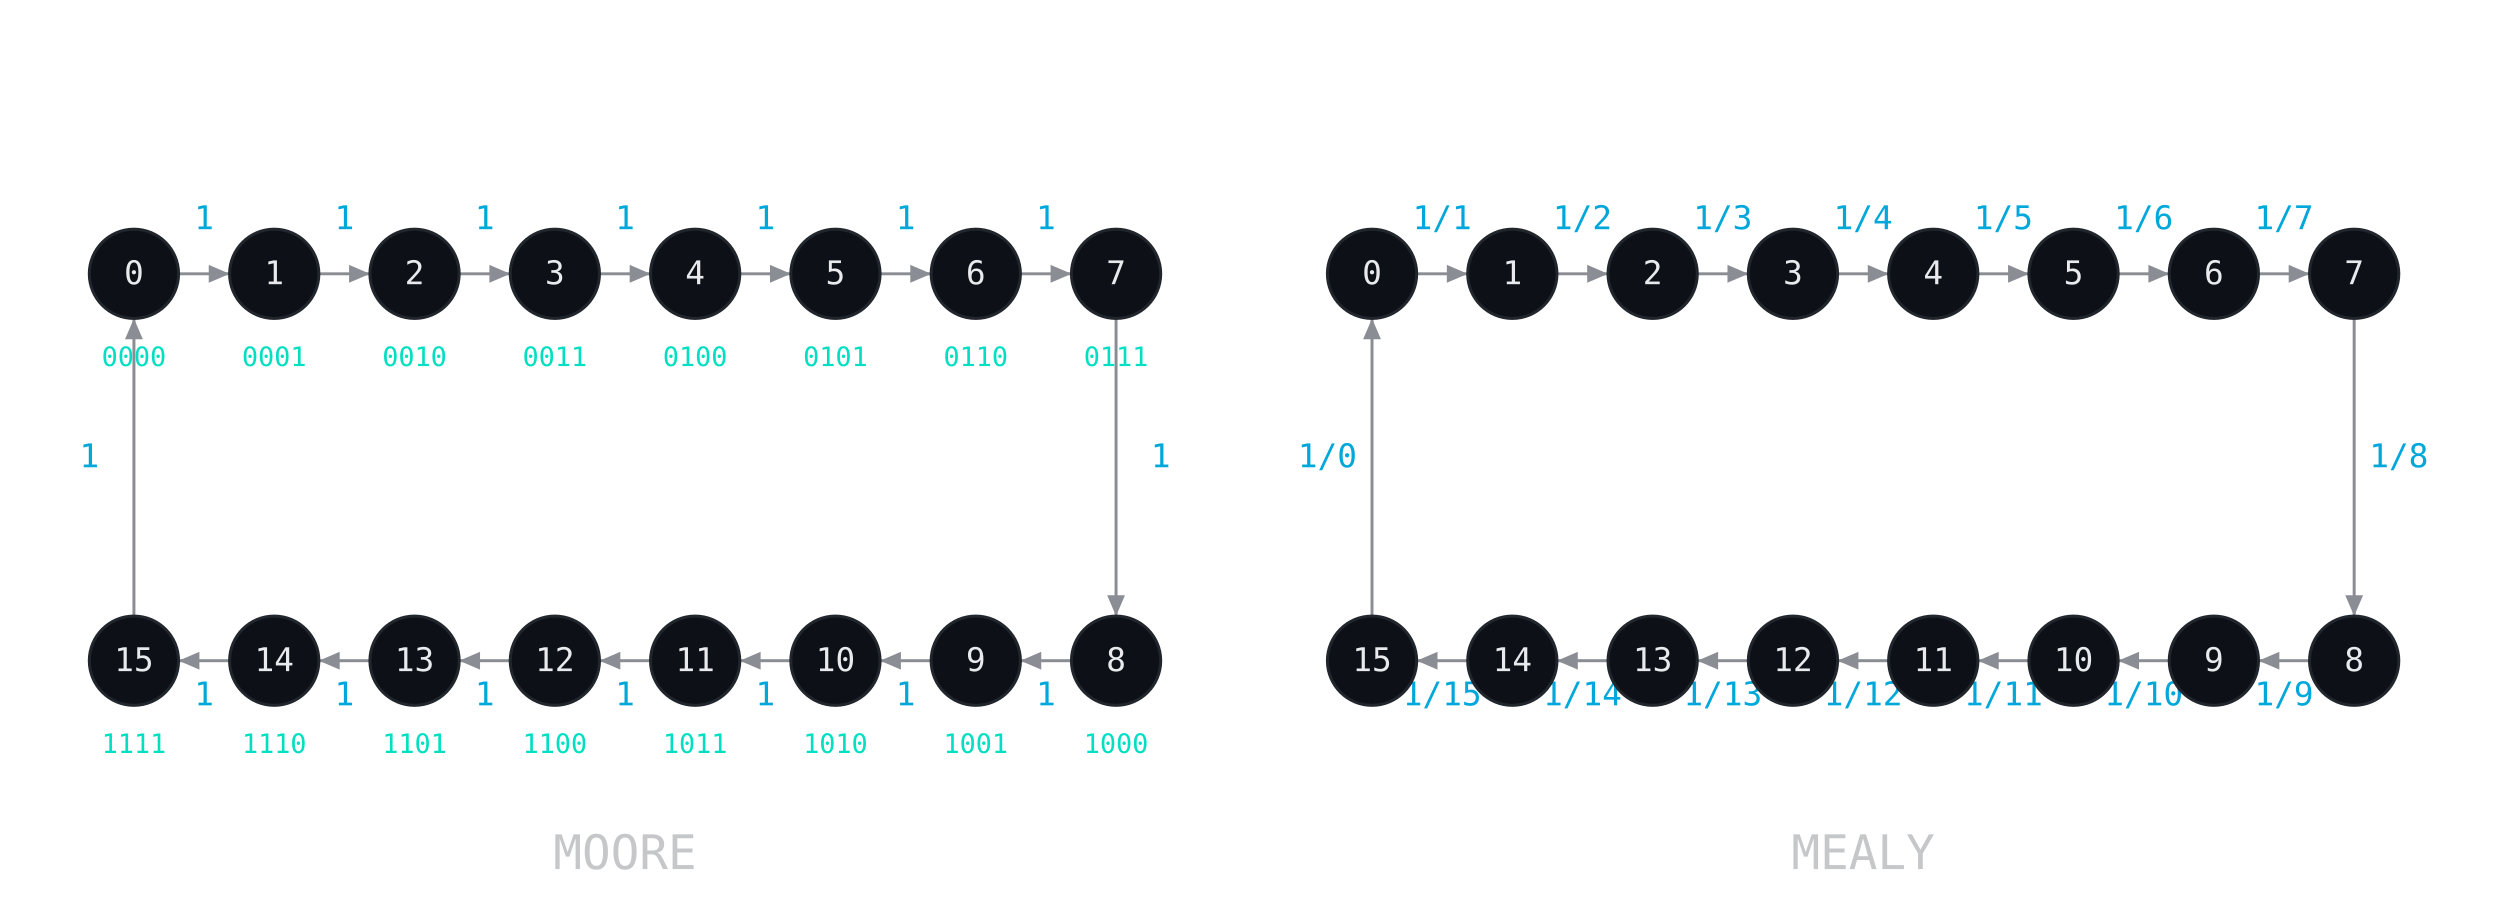
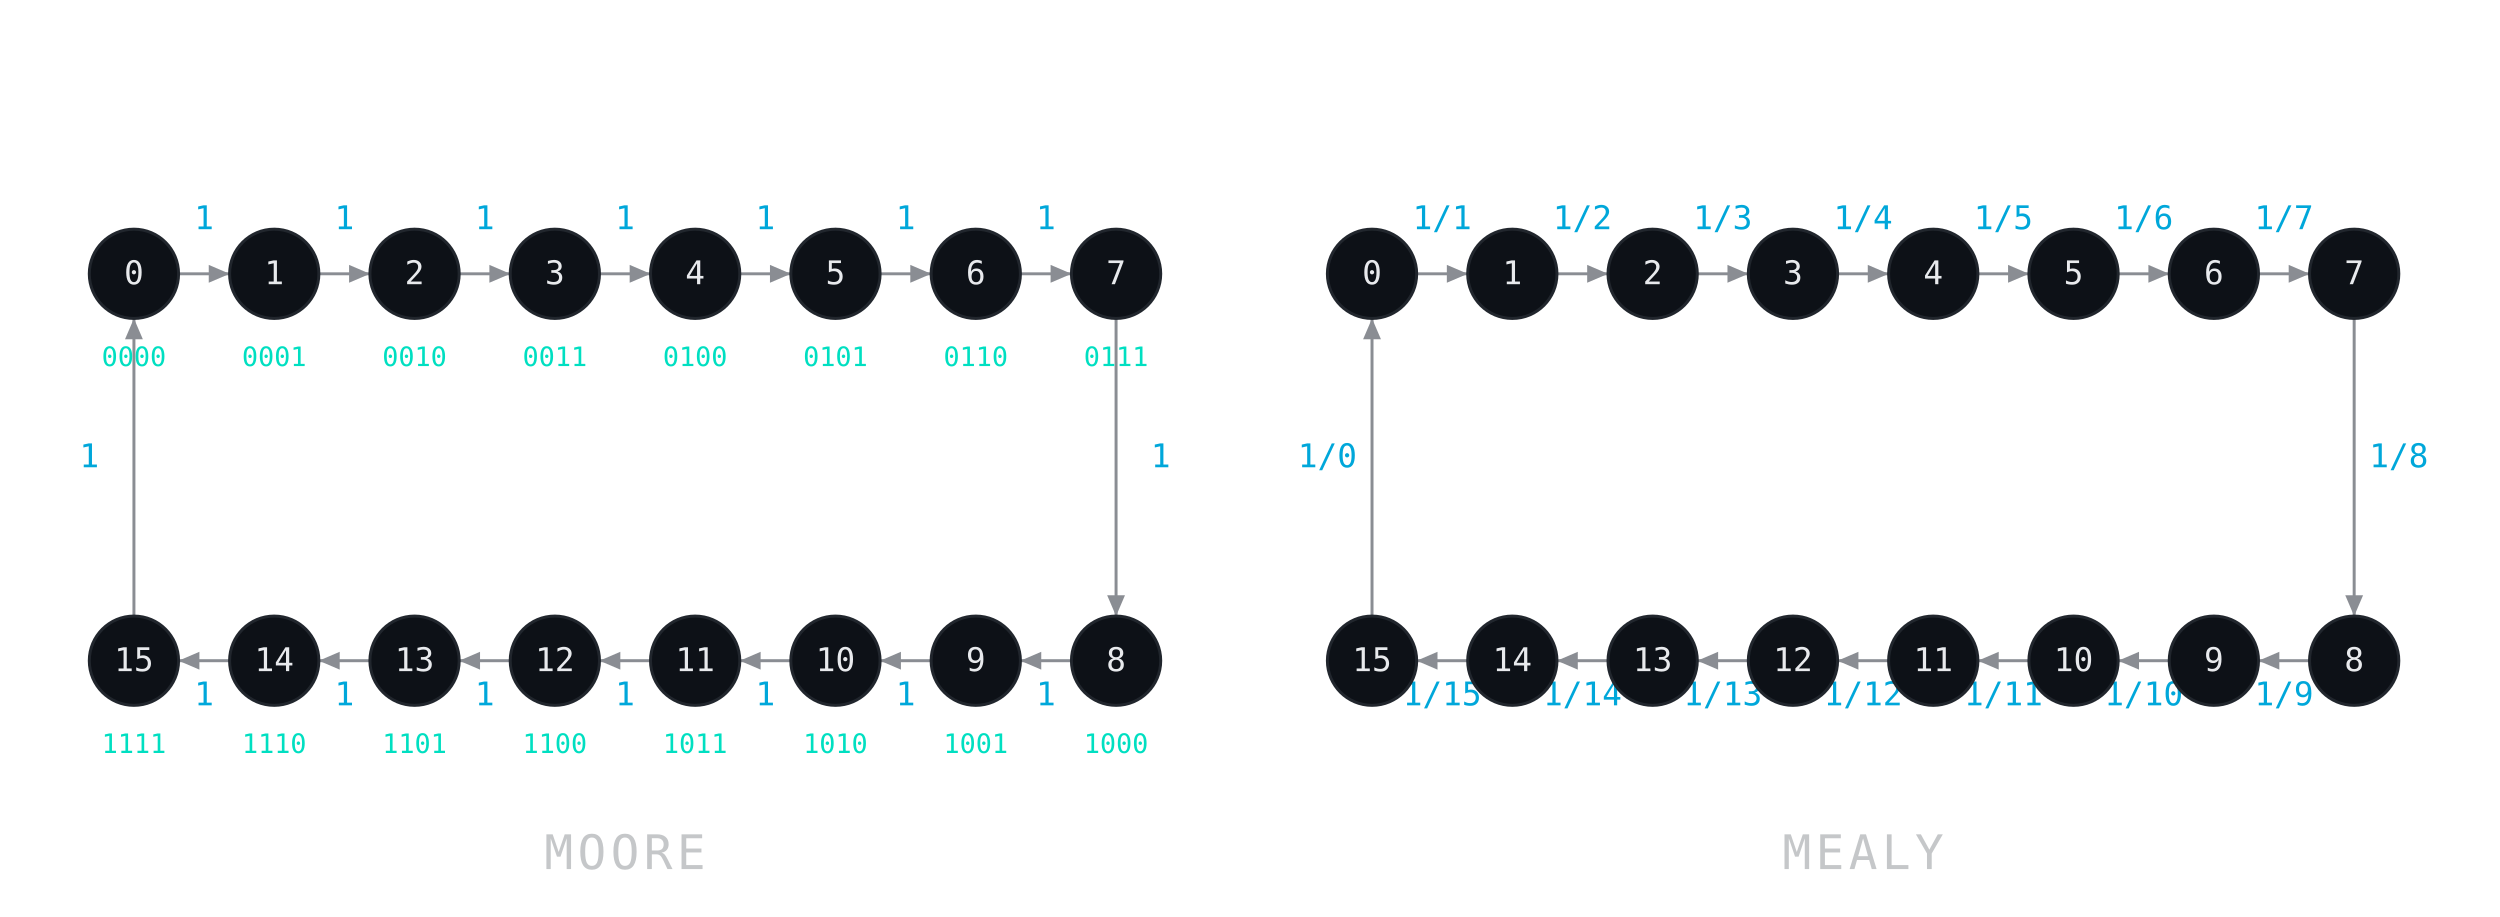
<svg xmlns="http://www.w3.org/2000/svg" viewBox="0 0 840 308" role="img" aria-label="Asynchronous Binary Counter state machine">
  <path d="M60,92 Q68.57,92 77.14,92" fill="none" stroke="#8a8d93" stroke-width="1" />
  <path d="M77.14,92 L70.14,95 L70.14,89 Z" fill="#8a8d93" />
  <text x="68.57" y="77" fill="#00a7da" font-family="Consolas" font-size="11" font-weight="400" text-anchor="middle">1</text>
  <path d="M107.14,92 Q115.71,92 124.29,92" fill="none" stroke="#8a8d93" stroke-width="1" />
  <path d="M124.29,92 L117.29,95 L117.29,89 Z" fill="#8a8d93" />
  <text x="115.71" y="77" fill="#00a7da" font-family="Consolas" font-size="11" font-weight="400" text-anchor="middle">1</text>
  <path d="M154.29,92 Q162.86,92 171.43,92" fill="none" stroke="#8a8d93" stroke-width="1" />
  <path d="M171.43,92 L164.43,95 L164.43,89 Z" fill="#8a8d93" />
  <text x="162.86" y="77" fill="#00a7da" font-family="Consolas" font-size="11" font-weight="400" text-anchor="middle">1</text>
  <path d="M201.43,92 Q210,92 218.57,92" fill="none" stroke="#8a8d93" stroke-width="1" />
  <path d="M218.57,92 L211.57,95 L211.57,89 Z" fill="#8a8d93" />
  <text x="210" y="77" fill="#00a7da" font-family="Consolas" font-size="11" font-weight="400" text-anchor="middle">1</text>
  <path d="M248.57,92 Q257.14,92 265.71,92" fill="none" stroke="#8a8d93" stroke-width="1" />
  <path d="M265.71,92 L258.71,95 L258.71,89 Z" fill="#8a8d93" />
  <text x="257.14" y="77" fill="#00a7da" font-family="Consolas" font-size="11" font-weight="400" text-anchor="middle">1</text>
  <path d="M295.71,92 Q304.29,92 312.86,92" fill="none" stroke="#8a8d93" stroke-width="1" />
  <path d="M312.86,92 L305.86,95 L305.86,89 Z" fill="#8a8d93" />
  <text x="304.29" y="77" fill="#00a7da" font-family="Consolas" font-size="11" font-weight="400" text-anchor="middle">1</text>
  <path d="M342.86,92 Q351.43,92 360,92" fill="none" stroke="#8a8d93" stroke-width="1" />
  <path d="M360,92 L353,95 L353,89 Z" fill="#8a8d93" />
  <text x="351.43" y="77" fill="#00a7da" font-family="Consolas" font-size="11" font-weight="400" text-anchor="middle">1</text>
  <path d="M375,107 Q375,157 375,207" fill="none" stroke="#8a8d93" stroke-width="1" />
  <path d="M375,207 L372,200 L378,200 Z" fill="#8a8d93" />
  <text x="390" y="157" fill="#00a7da" font-family="Consolas" font-size="11" font-weight="400" text-anchor="middle">1</text>
  <path d="M360,222 Q351.43,222 342.86,222" fill="none" stroke="#8a8d93" stroke-width="1" />
  <path d="M342.86,222 L349.86,219 L349.86,225 Z" fill="#8a8d93" />
  <text x="351.43" y="237" fill="#00a7da" font-family="Consolas" font-size="11" font-weight="400" text-anchor="middle">1</text>
  <path d="M312.86,222 Q304.29,222 295.71,222" fill="none" stroke="#8a8d93" stroke-width="1" />
  <path d="M295.71,222 L302.71,219 L302.71,225 Z" fill="#8a8d93" />
  <text x="304.29" y="237" fill="#00a7da" font-family="Consolas" font-size="11" font-weight="400" text-anchor="middle">1</text>
  <path d="M265.71,222 Q257.14,222 248.57,222" fill="none" stroke="#8a8d93" stroke-width="1" />
  <path d="M248.57,222 L255.57,219 L255.57,225 Z" fill="#8a8d93" />
  <text x="257.14" y="237" fill="#00a7da" font-family="Consolas" font-size="11" font-weight="400" text-anchor="middle">1</text>
  <path d="M218.57,222 Q210,222 201.43,222" fill="none" stroke="#8a8d93" stroke-width="1" />
  <path d="M201.43,222 L208.43,219 L208.43,225 Z" fill="#8a8d93" />
  <text x="210" y="237" fill="#00a7da" font-family="Consolas" font-size="11" font-weight="400" text-anchor="middle">1</text>
  <path d="M171.43,222 Q162.86,222 154.29,222" fill="none" stroke="#8a8d93" stroke-width="1" />
  <path d="M154.29,222 L161.29,219 L161.29,225 Z" fill="#8a8d93" />
  <text x="162.86" y="237" fill="#00a7da" font-family="Consolas" font-size="11" font-weight="400" text-anchor="middle">1</text>
  <path d="M124.29,222 Q115.71,222 107.14,222" fill="none" stroke="#8a8d93" stroke-width="1" />
  <path d="M107.14,222 L114.14,219 L114.14,225 Z" fill="#8a8d93" />
  <text x="115.71" y="237" fill="#00a7da" font-family="Consolas" font-size="11" font-weight="400" text-anchor="middle">1</text>
  <path d="M77.14,222 Q68.57,222 60,222" fill="none" stroke="#8a8d93" stroke-width="1" />
  <path d="M60,222 L67,219 L67,225 Z" fill="#8a8d93" />
  <text x="68.57" y="237" fill="#00a7da" font-family="Consolas" font-size="11" font-weight="400" text-anchor="middle">1</text>
  <path d="M45,207 Q45,157 45,107" fill="none" stroke="#8a8d93" stroke-width="1" />
  <path d="M45,107 L48,114 L42,114 Z" fill="#8a8d93" />
  <text x="30" y="157" fill="#00a7da" font-family="Consolas" font-size="11" font-weight="400" text-anchor="middle">1</text>
  <circle cx="45" cy="92" r="15" fill="#0d1117" stroke="#21262d" stroke-width="1" />
  <text x="45" y="95.5" fill="#e8eaed" font-family="Consolas" font-size="11" font-weight="400" text-anchor="middle">0</text>
  <text x="45" y="123" fill="#00dfc1" font-family="Consolas" font-size="9" font-weight="400" text-anchor="middle">0000</text>
  <circle cx="92.14" cy="92" r="15" fill="#0d1117" stroke="#21262d" stroke-width="1" />
  <text x="92.14" y="95.5" fill="#e8eaed" font-family="Consolas" font-size="11" font-weight="400" text-anchor="middle">1</text>
  <text x="92.14" y="123" fill="#00dfc1" font-family="Consolas" font-size="9" font-weight="400" text-anchor="middle">0001</text>
  <circle cx="139.29" cy="92" r="15" fill="#0d1117" stroke="#21262d" stroke-width="1" />
  <text x="139.29" y="95.5" fill="#e8eaed" font-family="Consolas" font-size="11" font-weight="400" text-anchor="middle">2</text>
  <text x="139.29" y="123" fill="#00dfc1" font-family="Consolas" font-size="9" font-weight="400" text-anchor="middle">0010</text>
  <circle cx="186.43" cy="92" r="15" fill="#0d1117" stroke="#21262d" stroke-width="1" />
  <text x="186.43" y="95.5" fill="#e8eaed" font-family="Consolas" font-size="11" font-weight="400" text-anchor="middle">3</text>
  <text x="186.43" y="123" fill="#00dfc1" font-family="Consolas" font-size="9" font-weight="400" text-anchor="middle">0011</text>
  <circle cx="233.57" cy="92" r="15" fill="#0d1117" stroke="#21262d" stroke-width="1" />
  <text x="233.57" y="95.5" fill="#e8eaed" font-family="Consolas" font-size="11" font-weight="400" text-anchor="middle">4</text>
  <text x="233.57" y="123" fill="#00dfc1" font-family="Consolas" font-size="9" font-weight="400" text-anchor="middle">0100</text>
  <circle cx="280.71" cy="92" r="15" fill="#0d1117" stroke="#21262d" stroke-width="1" />
  <text x="280.71" y="95.5" fill="#e8eaed" font-family="Consolas" font-size="11" font-weight="400" text-anchor="middle">5</text>
  <text x="280.71" y="123" fill="#00dfc1" font-family="Consolas" font-size="9" font-weight="400" text-anchor="middle">0101</text>
  <circle cx="327.86" cy="92" r="15" fill="#0d1117" stroke="#21262d" stroke-width="1" />
  <text x="327.86" y="95.5" fill="#e8eaed" font-family="Consolas" font-size="11" font-weight="400" text-anchor="middle">6</text>
  <text x="327.86" y="123" fill="#00dfc1" font-family="Consolas" font-size="9" font-weight="400" text-anchor="middle">0110</text>
  <circle cx="375" cy="92" r="15" fill="#0d1117" stroke="#21262d" stroke-width="1" />
  <text x="375" y="95.5" fill="#e8eaed" font-family="Consolas" font-size="11" font-weight="400" text-anchor="middle">7</text>
  <text x="375" y="123" fill="#00dfc1" font-family="Consolas" font-size="9" font-weight="400" text-anchor="middle">0111</text>
  <circle cx="375" cy="222" r="15" fill="#0d1117" stroke="#21262d" stroke-width="1" />
  <text x="375" y="225.5" fill="#e8eaed" font-family="Consolas" font-size="11" font-weight="400" text-anchor="middle">8</text>
  <text x="375" y="253" fill="#00dfc1" font-family="Consolas" font-size="9" font-weight="400" text-anchor="middle">1000</text>
  <circle cx="327.86" cy="222" r="15" fill="#0d1117" stroke="#21262d" stroke-width="1" />
  <text x="327.86" y="225.5" fill="#e8eaed" font-family="Consolas" font-size="11" font-weight="400" text-anchor="middle">9</text>
  <text x="327.86" y="253" fill="#00dfc1" font-family="Consolas" font-size="9" font-weight="400" text-anchor="middle">1001</text>
  <circle cx="280.71" cy="222" r="15" fill="#0d1117" stroke="#21262d" stroke-width="1" />
  <text x="280.71" y="225.5" fill="#e8eaed" font-family="Consolas" font-size="11" font-weight="400" text-anchor="middle">10</text>
  <text x="280.71" y="253" fill="#00dfc1" font-family="Consolas" font-size="9" font-weight="400" text-anchor="middle">1010</text>
  <circle cx="233.57" cy="222" r="15" fill="#0d1117" stroke="#21262d" stroke-width="1" />
  <text x="233.57" y="225.5" fill="#e8eaed" font-family="Consolas" font-size="11" font-weight="400" text-anchor="middle">11</text>
  <text x="233.57" y="253" fill="#00dfc1" font-family="Consolas" font-size="9" font-weight="400" text-anchor="middle">1011</text>
  <circle cx="186.43" cy="222" r="15" fill="#0d1117" stroke="#21262d" stroke-width="1" />
  <text x="186.43" y="225.5" fill="#e8eaed" font-family="Consolas" font-size="11" font-weight="400" text-anchor="middle">12</text>
  <text x="186.43" y="253" fill="#00dfc1" font-family="Consolas" font-size="9" font-weight="400" text-anchor="middle">1100</text>
  <circle cx="139.29" cy="222" r="15" fill="#0d1117" stroke="#21262d" stroke-width="1" />
  <text x="139.29" y="225.5" fill="#e8eaed" font-family="Consolas" font-size="11" font-weight="400" text-anchor="middle">13</text>
  <text x="139.29" y="253" fill="#00dfc1" font-family="Consolas" font-size="9" font-weight="400" text-anchor="middle">1101</text>
  <circle cx="92.14" cy="222" r="15" fill="#0d1117" stroke="#21262d" stroke-width="1" />
  <text x="92.14" y="225.5" fill="#e8eaed" font-family="Consolas" font-size="11" font-weight="400" text-anchor="middle">14</text>
  <text x="92.14" y="253" fill="#00dfc1" font-family="Consolas" font-size="9" font-weight="400" text-anchor="middle">1110</text>
  <circle cx="45" cy="222" r="15" fill="#0d1117" stroke="#21262d" stroke-width="1" />
  <text x="45" y="225.5" fill="#e8eaed" font-family="Consolas" font-size="11" font-weight="400" text-anchor="middle">15</text>
  <text x="45" y="253" fill="#00dfc1" font-family="Consolas" font-size="9" font-weight="400" text-anchor="middle">1111</text>
-   <text x="210" y="292" fill="#c5c7c9" font-family="Consolas" font-size="16" font-weight="400" text-anchor="middle">MOORE</text>
+   <text x="210" y="292" fill="#c5c7c9" font-family="Consolas" font-size="16" font-weight="400" text-anchor="middle" letter-spacing="1.5px">MOORE</text>
  <path d="M476,92 Q484.57,92 493.14,92" fill="none" stroke="#8a8d93" stroke-width="1" />
  <path d="M493.14,92 L486.14,95 L486.14,89 Z" fill="#8a8d93" />
  <text x="484.57" y="77" fill="#00a7da" font-family="Consolas" font-size="11" font-weight="400" text-anchor="middle">1/1</text>
  <path d="M523.14,92 Q531.71,92 540.29,92" fill="none" stroke="#8a8d93" stroke-width="1" />
  <path d="M540.29,92 L533.29,95 L533.29,89 Z" fill="#8a8d93" />
  <text x="531.71" y="77" fill="#00a7da" font-family="Consolas" font-size="11" font-weight="400" text-anchor="middle">1/2</text>
  <path d="M570.29,92 Q578.86,92 587.43,92" fill="none" stroke="#8a8d93" stroke-width="1" />
  <path d="M587.43,92 L580.43,95 L580.43,89 Z" fill="#8a8d93" />
  <text x="578.86" y="77" fill="#00a7da" font-family="Consolas" font-size="11" font-weight="400" text-anchor="middle">1/3</text>
  <path d="M617.43,92 Q626,92 634.57,92" fill="none" stroke="#8a8d93" stroke-width="1" />
  <path d="M634.57,92 L627.57,95 L627.57,89 Z" fill="#8a8d93" />
  <text x="626" y="77" fill="#00a7da" font-family="Consolas" font-size="11" font-weight="400" text-anchor="middle">1/4</text>
  <path d="M664.57,92 Q673.14,92 681.71,92" fill="none" stroke="#8a8d93" stroke-width="1" />
  <path d="M681.71,92 L674.71,95 L674.71,89 Z" fill="#8a8d93" />
  <text x="673.14" y="77" fill="#00a7da" font-family="Consolas" font-size="11" font-weight="400" text-anchor="middle">1/5</text>
  <path d="M711.71,92 Q720.29,92 728.86,92" fill="none" stroke="#8a8d93" stroke-width="1" />
  <path d="M728.86,92 L721.86,95 L721.86,89 Z" fill="#8a8d93" />
  <text x="720.29" y="77" fill="#00a7da" font-family="Consolas" font-size="11" font-weight="400" text-anchor="middle">1/6</text>
  <path d="M758.86,92 Q767.43,92 776,92" fill="none" stroke="#8a8d93" stroke-width="1" />
  <path d="M776,92 L769,95 L769,89 Z" fill="#8a8d93" />
  <text x="767.43" y="77" fill="#00a7da" font-family="Consolas" font-size="11" font-weight="400" text-anchor="middle">1/7</text>
  <path d="M791,107 Q791,157 791,207" fill="none" stroke="#8a8d93" stroke-width="1" />
  <path d="M791,207 L788,200 L794,200 Z" fill="#8a8d93" />
  <text x="806" y="157" fill="#00a7da" font-family="Consolas" font-size="11" font-weight="400" text-anchor="middle">1/8</text>
  <path d="M776,222 Q767.43,222 758.86,222" fill="none" stroke="#8a8d93" stroke-width="1" />
  <path d="M758.86,222 L765.86,219 L765.86,225 Z" fill="#8a8d93" />
  <text x="767.43" y="237" fill="#00a7da" font-family="Consolas" font-size="11" font-weight="400" text-anchor="middle">1/9</text>
  <path d="M728.86,222 Q720.29,222 711.71,222" fill="none" stroke="#8a8d93" stroke-width="1" />
  <path d="M711.71,222 L718.71,219 L718.71,225 Z" fill="#8a8d93" />
  <text x="720.29" y="237" fill="#00a7da" font-family="Consolas" font-size="11" font-weight="400" text-anchor="middle">1/10</text>
  <path d="M681.71,222 Q673.14,222 664.57,222" fill="none" stroke="#8a8d93" stroke-width="1" />
  <path d="M664.57,222 L671.57,219 L671.57,225 Z" fill="#8a8d93" />
  <text x="673.14" y="237" fill="#00a7da" font-family="Consolas" font-size="11" font-weight="400" text-anchor="middle">1/11</text>
  <path d="M634.57,222 Q626,222 617.43,222" fill="none" stroke="#8a8d93" stroke-width="1" />
  <path d="M617.43,222 L624.43,219 L624.43,225 Z" fill="#8a8d93" />
  <text x="626" y="237" fill="#00a7da" font-family="Consolas" font-size="11" font-weight="400" text-anchor="middle">1/12</text>
  <path d="M587.43,222 Q578.86,222 570.29,222" fill="none" stroke="#8a8d93" stroke-width="1" />
  <path d="M570.29,222 L577.29,219 L577.29,225 Z" fill="#8a8d93" />
  <text x="578.86" y="237" fill="#00a7da" font-family="Consolas" font-size="11" font-weight="400" text-anchor="middle">1/13</text>
  <path d="M540.29,222 Q531.71,222 523.14,222" fill="none" stroke="#8a8d93" stroke-width="1" />
  <path d="M523.14,222 L530.14,219 L530.14,225 Z" fill="#8a8d93" />
  <text x="531.71" y="237" fill="#00a7da" font-family="Consolas" font-size="11" font-weight="400" text-anchor="middle">1/14</text>
  <path d="M493.14,222 Q484.57,222 476,222" fill="none" stroke="#8a8d93" stroke-width="1" />
  <path d="M476,222 L483,219 L483,225 Z" fill="#8a8d93" />
  <text x="484.57" y="237" fill="#00a7da" font-family="Consolas" font-size="11" font-weight="400" text-anchor="middle">1/15</text>
  <path d="M461,207 Q461,157 461,107" fill="none" stroke="#8a8d93" stroke-width="1" />
  <path d="M461,107 L464,114 L458,114 Z" fill="#8a8d93" />
  <text x="446" y="157" fill="#00a7da" font-family="Consolas" font-size="11" font-weight="400" text-anchor="middle">1/0</text>
  <circle cx="461" cy="92" r="15" fill="#0d1117" stroke="#21262d" stroke-width="1" />
  <text x="461" y="95.5" fill="#e8eaed" font-family="Consolas" font-size="11" font-weight="400" text-anchor="middle">0</text>
  <circle cx="508.14" cy="92" r="15" fill="#0d1117" stroke="#21262d" stroke-width="1" />
  <text x="508.14" y="95.5" fill="#e8eaed" font-family="Consolas" font-size="11" font-weight="400" text-anchor="middle">1</text>
  <circle cx="555.29" cy="92" r="15" fill="#0d1117" stroke="#21262d" stroke-width="1" />
  <text x="555.29" y="95.5" fill="#e8eaed" font-family="Consolas" font-size="11" font-weight="400" text-anchor="middle">2</text>
  <circle cx="602.43" cy="92" r="15" fill="#0d1117" stroke="#21262d" stroke-width="1" />
  <text x="602.43" y="95.5" fill="#e8eaed" font-family="Consolas" font-size="11" font-weight="400" text-anchor="middle">3</text>
  <circle cx="649.57" cy="92" r="15" fill="#0d1117" stroke="#21262d" stroke-width="1" />
  <text x="649.57" y="95.5" fill="#e8eaed" font-family="Consolas" font-size="11" font-weight="400" text-anchor="middle">4</text>
  <circle cx="696.71" cy="92" r="15" fill="#0d1117" stroke="#21262d" stroke-width="1" />
  <text x="696.71" y="95.5" fill="#e8eaed" font-family="Consolas" font-size="11" font-weight="400" text-anchor="middle">5</text>
  <circle cx="743.86" cy="92" r="15" fill="#0d1117" stroke="#21262d" stroke-width="1" />
  <text x="743.86" y="95.5" fill="#e8eaed" font-family="Consolas" font-size="11" font-weight="400" text-anchor="middle">6</text>
  <circle cx="791" cy="92" r="15" fill="#0d1117" stroke="#21262d" stroke-width="1" />
  <text x="791" y="95.5" fill="#e8eaed" font-family="Consolas" font-size="11" font-weight="400" text-anchor="middle">7</text>
  <circle cx="791" cy="222" r="15" fill="#0d1117" stroke="#21262d" stroke-width="1" />
  <text x="791" y="225.5" fill="#e8eaed" font-family="Consolas" font-size="11" font-weight="400" text-anchor="middle">8</text>
  <circle cx="743.86" cy="222" r="15" fill="#0d1117" stroke="#21262d" stroke-width="1" />
  <text x="743.86" y="225.5" fill="#e8eaed" font-family="Consolas" font-size="11" font-weight="400" text-anchor="middle">9</text>
  <circle cx="696.71" cy="222" r="15" fill="#0d1117" stroke="#21262d" stroke-width="1" />
  <text x="696.71" y="225.5" fill="#e8eaed" font-family="Consolas" font-size="11" font-weight="400" text-anchor="middle">10</text>
  <circle cx="649.57" cy="222" r="15" fill="#0d1117" stroke="#21262d" stroke-width="1" />
  <text x="649.57" y="225.5" fill="#e8eaed" font-family="Consolas" font-size="11" font-weight="400" text-anchor="middle">11</text>
  <circle cx="602.43" cy="222" r="15" fill="#0d1117" stroke="#21262d" stroke-width="1" />
  <text x="602.43" y="225.5" fill="#e8eaed" font-family="Consolas" font-size="11" font-weight="400" text-anchor="middle">12</text>
  <circle cx="555.29" cy="222" r="15" fill="#0d1117" stroke="#21262d" stroke-width="1" />
  <text x="555.29" y="225.5" fill="#e8eaed" font-family="Consolas" font-size="11" font-weight="400" text-anchor="middle">13</text>
  <circle cx="508.14" cy="222" r="15" fill="#0d1117" stroke="#21262d" stroke-width="1" />
  <text x="508.14" y="225.5" fill="#e8eaed" font-family="Consolas" font-size="11" font-weight="400" text-anchor="middle">14</text>
  <circle cx="461" cy="222" r="15" fill="#0d1117" stroke="#21262d" stroke-width="1" />
  <text x="461" y="225.5" fill="#e8eaed" font-family="Consolas" font-size="11" font-weight="400" text-anchor="middle">15</text>
-   <text x="626" y="292" fill="#c5c7c9" font-family="Consolas" font-size="16" font-weight="400" text-anchor="middle">MEALY</text>
+   <text x="626" y="292" fill="#c5c7c9" font-family="Consolas" font-size="16" font-weight="400" text-anchor="middle" letter-spacing="1.5px">MEALY</text>
</svg>
